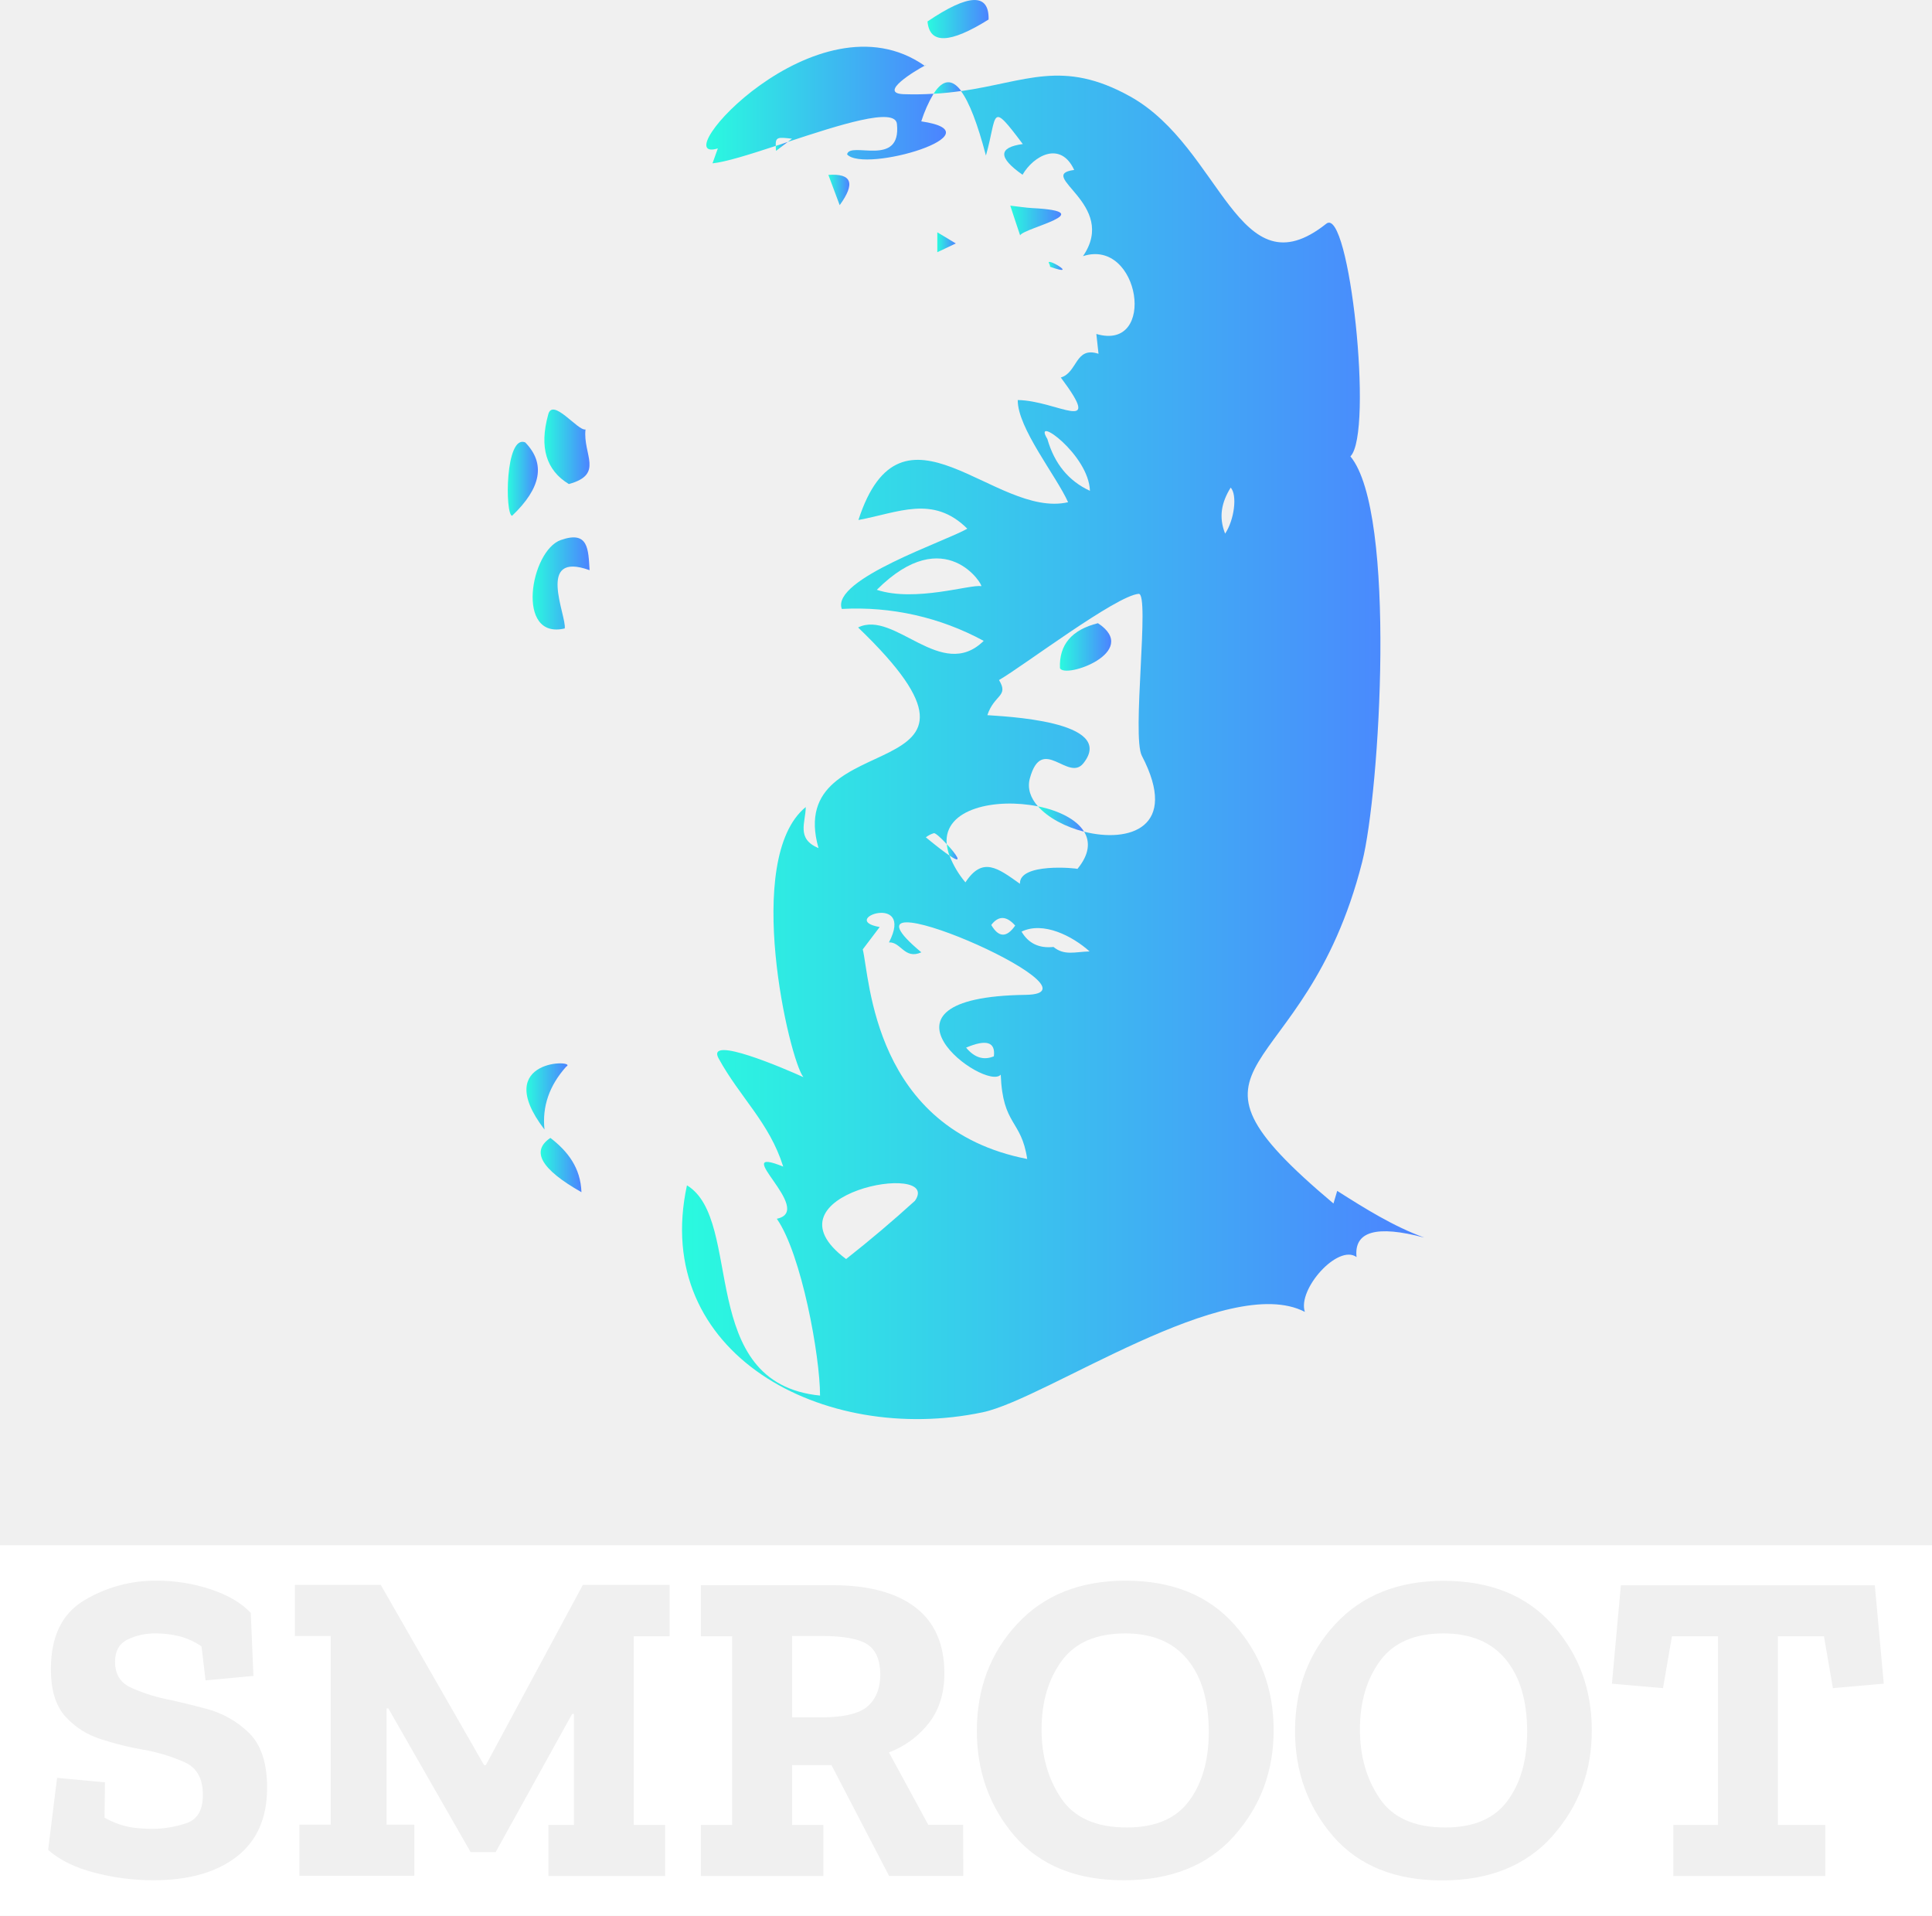
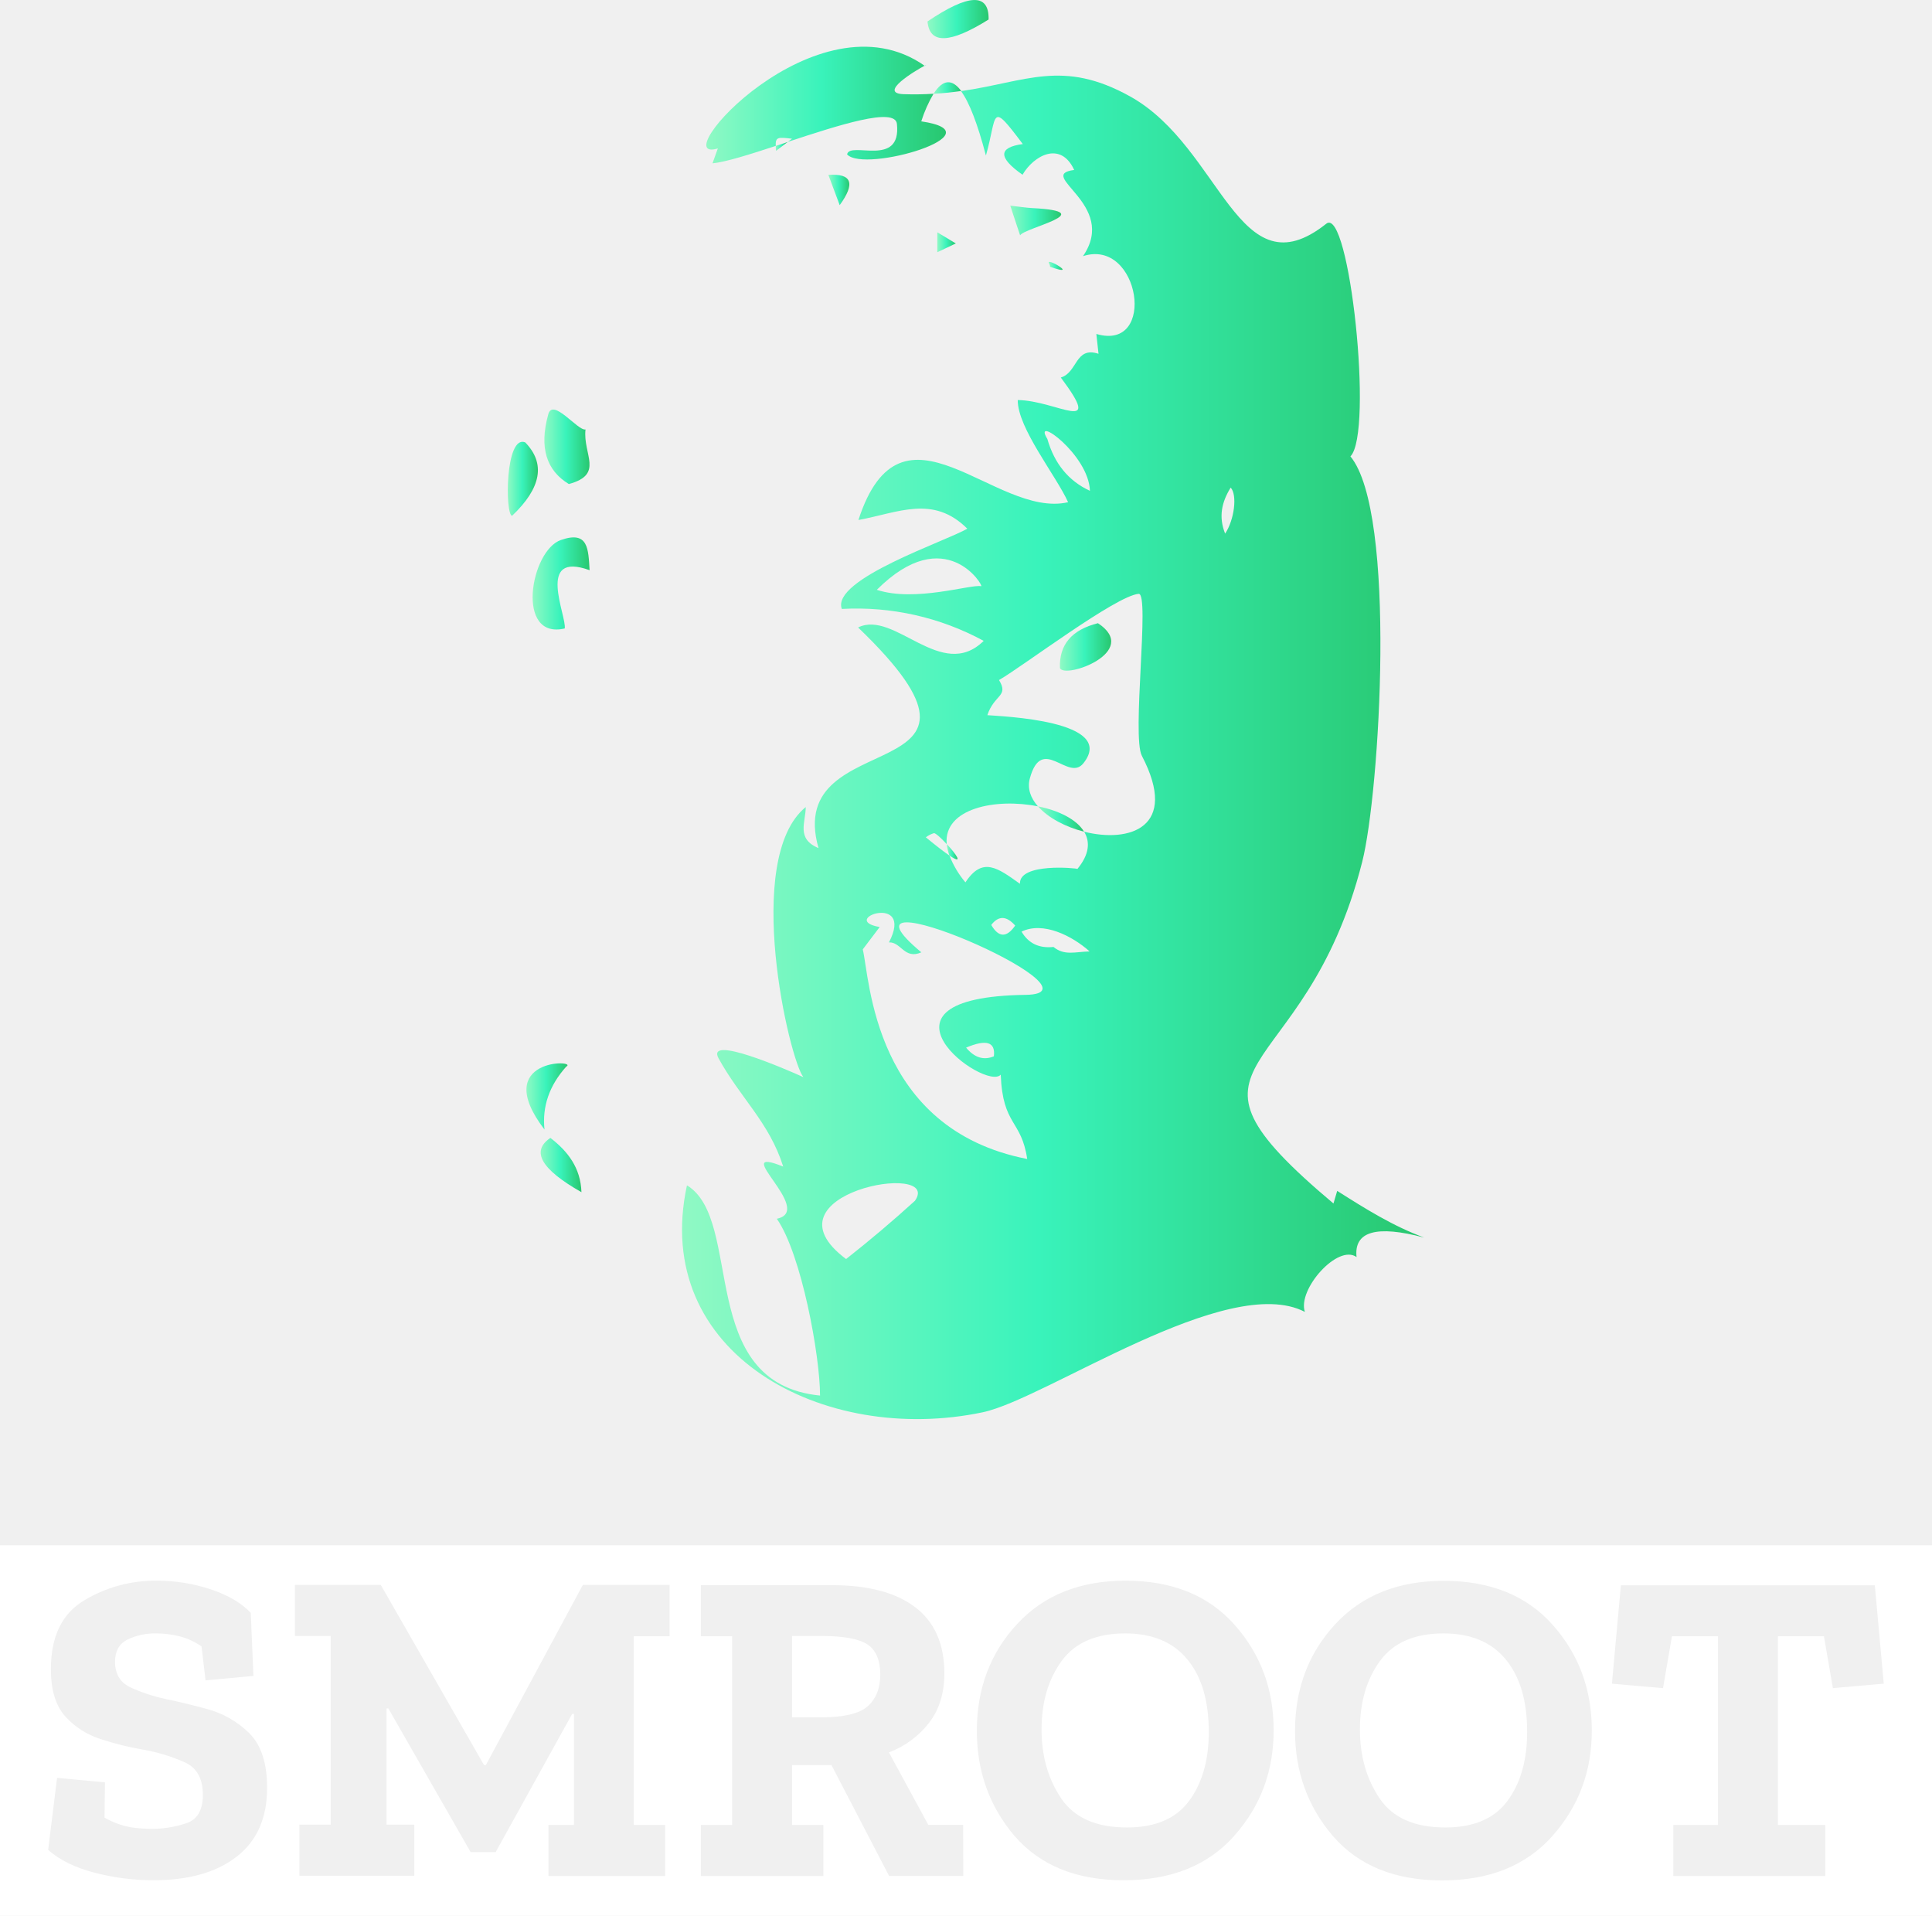
<svg xmlns="http://www.w3.org/2000/svg" xmlns:xlink="http://www.w3.org/1999/xlink" viewBox="0 0 605.2 600.05">
  <defs>
-     <style>.cls-1{fill:url(#Nowa_próbka_gradientu_1);}.cls-2{fill:url(#Nowa_próbka_gradientu_1-2);}.cls-3{fill:url(#Nowa_próbka_gradientu_1-3);}.cls-4{fill:url(#Nowa_próbka_gradientu_1-4);}.cls-5{fill:url(#Nowa_próbka_gradientu_1-5);}.cls-6{fill:url(#Nowa_próbka_gradientu_1-6);}.cls-7{fill:url(#Nowa_próbka_gradientu_1-7);}.cls-8{fill:url(#Nowa_próbka_gradientu_1-8);}.cls-9{fill:url(#Nowa_próbka_gradientu_1-9);}.cls-10{fill:url(#Nowa_próbka_gradientu_1-10);}.cls-11{fill:url(#Nowa_próbka_gradientu_1-11);}.cls-12{fill:url(#Nowa_próbka_gradientu_1-12);}.cls-13{fill:url(#Nowa_próbka_gradientu_1-13);}.cls-14{fill:url(#Nowa_próbka_gradientu_1-14);}.cls-15{fill:url(#Nowa_próbka_gradientu_1-15);}.cls-16{fill:url(#Nowa_próbka_gradientu_1-16);}.cls-17{fill:url(#Nowa_próbka_gradientu_1-17);}.cls-18{fill:url(#Nowa_próbka_gradientu_1-18);}.cls-19{fill:url(#Nowa_próbka_gradientu_1-19);}.cls-20{fill:url(#Nowa_próbka_gradientu_1-20);}.cls-21{fill:url(#Nowa_próbka_gradientu_1-21);}.cls-22{fill:url(#Nowa_próbka_gradientu_1-22);}.cls-23{fill:url(#Nowa_próbka_gradientu_1-23);}.cls-24{fill:url(#Nowa_próbka_gradientu_1-24);}.cls-25{fill:url(#Nowa_próbka_gradientu_1-25);}.cls-26{fill:#fff;}</style>
-     <linearGradient id="Nowa_próbka_gradientu_1" x1="243" y1="45.86" x2="246.75" y2="45.86" gradientUnits="userSpaceOnUse">
-       <stop offset="0" stop-color="#2afadf" />
-       <stop offset="1" stop-color="#4c83ff" />
+     <style>.cls-1{fill:url(#Gradient_bez_nazwy_75);}.cls-2{fill:url(#Gradient_bez_nazwy_75-2);}.cls-3{fill:url(#Gradient_bez_nazwy_75-3);}.cls-4{fill:url(#Gradient_bez_nazwy_75-4);}.cls-5{fill:url(#Gradient_bez_nazwy_75-5);}.cls-6{fill:url(#Gradient_bez_nazwy_75-6);}.cls-7{fill:url(#Gradient_bez_nazwy_75-7);}.cls-8{fill:url(#Gradient_bez_nazwy_75-8);}.cls-9{fill:url(#Gradient_bez_nazwy_75-9);}.cls-10{fill:url(#Gradient_bez_nazwy_75-10);}.cls-11{fill:url(#Gradient_bez_nazwy_75-11);}.cls-12{fill:url(#Gradient_bez_nazwy_75-12);}.cls-13{fill:url(#Gradient_bez_nazwy_75-13);}.cls-14{fill:url(#Gradient_bez_nazwy_75-14);}.cls-15{fill:url(#Gradient_bez_nazwy_75-15);}.cls-16{fill:url(#Gradient_bez_nazwy_75-16);}.cls-17{fill:url(#Gradient_bez_nazwy_75-17);}.cls-18{fill:url(#Gradient_bez_nazwy_75-18);}.cls-19{fill:url(#Gradient_bez_nazwy_75-19);}.cls-20{fill:url(#Gradient_bez_nazwy_75-20);}.cls-21{fill:url(#Gradient_bez_nazwy_75-21);}.cls-22{fill:url(#Gradient_bez_nazwy_75-22);}.cls-23{fill:url(#Gradient_bez_nazwy_75-23);}.cls-24{fill:url(#Gradient_bez_nazwy_75-24);}.cls-25{fill:url(#Gradient_bez_nazwy_75-25);}.cls-26{fill:#fff;}</style>
+     <linearGradient id="Gradient_bez_nazwy_75" x1="243" y1="45.86" x2="246.75" y2="45.86" gradientUnits="userSpaceOnUse">
+       <stop offset="0" stop-color="#90f9c4" />
+       <stop offset="0.48" stop-color="#39f3bb" />
+       <stop offset="1" stop-color="#28c76f" />
    </linearGradient>
-     <linearGradient id="Nowa_próbka_gradientu_1-2" x1="221.27" y1="32.9" x2="296.32" y2="32.9" xlink:href="#Nowa_próbka_gradientu_1" />
-     <linearGradient id="Nowa_próbka_gradientu_1-3" x1="289.63" y1="20.5" x2="290.14" y2="20.5" xlink:href="#Nowa_próbka_gradientu_1" />
-     <linearGradient id="Nowa_próbka_gradientu_1-4" x1="292.43" y1="27.57" x2="301.11" y2="27.57" xlink:href="#Nowa_próbka_gradientu_1" />
-     <linearGradient id="Nowa_próbka_gradientu_1-5" x1="296.58" y1="266.77" x2="299.95" y2="266.77" xlink:href="#Nowa_próbka_gradientu_1" />
-     <linearGradient id="Nowa_próbka_gradientu_1-6" x1="213.67" y1="234.07" x2="446.14" y2="234.07" xlink:href="#Nowa_próbka_gradientu_1" />
-     <linearGradient id="Nowa_próbka_gradientu_1-7" x1="325.16" y1="256.53" x2="339.59" y2="256.53" xlink:href="#Nowa_próbka_gradientu_1" />
-     <linearGradient id="Nowa_próbka_gradientu_1-8" x1="166.85" y1="182.74" x2="184.69" y2="182.74" xlink:href="#Nowa_próbka_gradientu_1" />
-     <linearGradient id="Nowa_próbka_gradientu_1-9" x1="170.53" y1="139.94" x2="184.67" y2="139.94" xlink:href="#Nowa_próbka_gradientu_1" />
-     <linearGradient id="Nowa_próbka_gradientu_1-10" x1="164.91" y1="343.42" x2="177.77" y2="343.42" xlink:href="#Nowa_próbka_gradientu_1" />
-     <linearGradient id="Nowa_próbka_gradientu_1-11" x1="159.06" y1="149.97" x2="168.5" y2="149.97" xlink:href="#Nowa_próbka_gradientu_1" />
-     <linearGradient id="Nowa_próbka_gradientu_1-12" x1="316.47" y1="69.06" x2="332.42" y2="69.06" xlink:href="#Nowa_próbka_gradientu_1" />
-     <linearGradient id="Nowa_próbka_gradientu_1-13" x1="169.37" y1="364.91" x2="182.14" y2="364.91" xlink:href="#Nowa_próbka_gradientu_1" />
-     <linearGradient id="Nowa_próbka_gradientu_1-14" x1="290.54" y1="5.98" x2="309.68" y2="5.98" xlink:href="#Nowa_próbka_gradientu_1" />
-     <linearGradient id="Nowa_próbka_gradientu_1-15" x1="328.51" y1="83.29" x2="332.85" y2="83.29" xlink:href="#Nowa_próbka_gradientu_1" />
-     <linearGradient id="Nowa_próbka_gradientu_1-16" x1="259.49" y1="59.49" x2="266.05" y2="59.49" xlink:href="#Nowa_próbka_gradientu_1" />
-     <linearGradient id="Nowa_próbka_gradientu_1-17" x1="293.61" y1="75.87" x2="299.41" y2="75.87" xlink:href="#Nowa_próbka_gradientu_1" />
-     <linearGradient id="Nowa_próbka_gradientu_1-18" x1="190.11" y1="116.47" x2="190.19" y2="116.47" xlink:href="#Nowa_próbka_gradientu_1" />
-     <linearGradient id="Nowa_próbka_gradientu_1-19" x1="191.2" y1="115.69" x2="191.21" y2="115.69" xlink:href="#Nowa_próbka_gradientu_1" />
-     <linearGradient id="Nowa_próbka_gradientu_1-20" x1="190.42" y1="116.18" x2="190.67" y2="116.18" xlink:href="#Nowa_próbka_gradientu_1" />
-     <linearGradient id="Nowa_próbka_gradientu_1-21" x1="191.21" y1="114.69" x2="193.92" y2="114.69" xlink:href="#Nowa_próbka_gradientu_1" />
-     <linearGradient id="Nowa_próbka_gradientu_1-22" x1="190.67" y1="115.89" x2="191.2" y2="115.89" xlink:href="#Nowa_próbka_gradientu_1" />
-     <linearGradient id="Nowa_próbka_gradientu_1-23" x1="190.19" y1="116.44" x2="190.2" y2="116.44" xlink:href="#Nowa_próbka_gradientu_1" />
-     <linearGradient id="Nowa_próbka_gradientu_1-24" x1="190.2" y1="116.35" x2="190.42" y2="116.35" xlink:href="#Nowa_próbka_gradientu_1" />
-     <linearGradient id="Nowa_próbka_gradientu_1-25" x1="332.01" y1="202.63" x2="348.09" y2="202.63" xlink:href="#Nowa_próbka_gradientu_1" />
+     <linearGradient id="Gradient_bez_nazwy_75-2" x1="221.27" y1="32.9" x2="296.32" y2="32.9" xlink:href="#Gradient_bez_nazwy_75" />
+     <linearGradient id="Gradient_bez_nazwy_75-3" x1="289.63" y1="20.5" x2="290.14" y2="20.5" xlink:href="#Gradient_bez_nazwy_75" />
+     <linearGradient id="Gradient_bez_nazwy_75-4" x1="292.43" y1="27.57" x2="301.11" y2="27.57" xlink:href="#Gradient_bez_nazwy_75" />
+     <linearGradient id="Gradient_bez_nazwy_75-5" x1="296.58" y1="266.77" x2="299.95" y2="266.77" xlink:href="#Gradient_bez_nazwy_75" />
+     <linearGradient id="Gradient_bez_nazwy_75-6" x1="213.67" y1="234.07" x2="446.14" y2="234.07" xlink:href="#Gradient_bez_nazwy_75" />
+     <linearGradient id="Gradient_bez_nazwy_75-7" x1="325.16" y1="256.53" x2="339.59" y2="256.53" xlink:href="#Gradient_bez_nazwy_75" />
+     <linearGradient id="Gradient_bez_nazwy_75-8" x1="166.85" y1="182.74" x2="184.69" y2="182.74" xlink:href="#Gradient_bez_nazwy_75" />
+     <linearGradient id="Gradient_bez_nazwy_75-9" x1="170.53" y1="139.94" x2="184.67" y2="139.94" xlink:href="#Gradient_bez_nazwy_75" />
+     <linearGradient id="Gradient_bez_nazwy_75-10" x1="164.91" y1="343.42" x2="177.77" y2="343.42" xlink:href="#Gradient_bez_nazwy_75" />
+     <linearGradient id="Gradient_bez_nazwy_75-11" x1="159.06" y1="149.97" x2="168.5" y2="149.97" xlink:href="#Gradient_bez_nazwy_75" />
+     <linearGradient id="Gradient_bez_nazwy_75-12" x1="316.47" y1="69.06" x2="332.42" y2="69.06" xlink:href="#Gradient_bez_nazwy_75" />
+     <linearGradient id="Gradient_bez_nazwy_75-13" x1="169.37" y1="364.91" x2="182.14" y2="364.91" xlink:href="#Gradient_bez_nazwy_75" />
+     <linearGradient id="Gradient_bez_nazwy_75-14" x1="290.54" y1="5.98" x2="309.68" y2="5.98" xlink:href="#Gradient_bez_nazwy_75" />
+     <linearGradient id="Gradient_bez_nazwy_75-15" x1="328.51" y1="83.29" x2="332.85" y2="83.29" xlink:href="#Gradient_bez_nazwy_75" />
+     <linearGradient id="Gradient_bez_nazwy_75-16" x1="259.49" y1="59.49" x2="266.05" y2="59.49" xlink:href="#Gradient_bez_nazwy_75" />
+     <linearGradient id="Gradient_bez_nazwy_75-17" x1="293.61" y1="75.87" x2="299.41" y2="75.87" xlink:href="#Gradient_bez_nazwy_75" />
+     <linearGradient id="Gradient_bez_nazwy_75-18" x1="190.11" y1="116.47" x2="190.19" y2="116.47" xlink:href="#Gradient_bez_nazwy_75" />
+     <linearGradient id="Gradient_bez_nazwy_75-19" x1="191.2" y1="115.69" x2="191.21" y2="115.69" xlink:href="#Gradient_bez_nazwy_75" />
+     <linearGradient id="Gradient_bez_nazwy_75-20" x1="190.42" y1="116.18" x2="190.67" y2="116.18" xlink:href="#Gradient_bez_nazwy_75" />
+     <linearGradient id="Gradient_bez_nazwy_75-21" x1="191.21" y1="114.69" x2="193.92" y2="114.69" xlink:href="#Gradient_bez_nazwy_75" />
+     <linearGradient id="Gradient_bez_nazwy_75-22" x1="190.67" y1="115.89" x2="191.2" y2="115.89" xlink:href="#Gradient_bez_nazwy_75" />
+     <linearGradient id="Gradient_bez_nazwy_75-23" x1="190.19" y1="116.44" x2="190.2" y2="116.44" xlink:href="#Gradient_bez_nazwy_75" />
+     <linearGradient id="Gradient_bez_nazwy_75-24" x1="190.2" y1="116.35" x2="190.42" y2="116.35" xlink:href="#Gradient_bez_nazwy_75" />
+     <linearGradient id="Gradient_bez_nazwy_75-25" x1="332.01" y1="202.63" x2="348.09" y2="202.63" xlink:href="#Gradient_bez_nazwy_75" />
  </defs>
  <g id="Warstwa_2" data-name="Warstwa 2">
    <g id="Warstwa_1-2" data-name="Warstwa 1">
      <path class="cls-1" d="M243.09,47.25l3.66-2.78L243,45.7C243,46.15,243.05,46.66,243.09,47.25Z" />
      <path class="cls-2" d="M283.08,29.5c-8.26-.29,3.86-7.5,6.55-8.91-33.67-23.66-82,31.14-64.77,25.9-.87,2.43-1.27,3.57-1.67,4.67,4.16-.42,11.62-2.77,19.81-5.46-.08-2.79.61-2.79,5.09-2.25l-1.34,1c16.14-5.31,33.64-11,34.21-5.65,1.48,13.91-14.78,5.25-15.61,9.56,5.48,6,48.11-6.67,23.24-10.35a42,42,0,0,1,3.84-8.65C289.51,29.55,286.41,29.61,283.08,29.5Z" />
      <path class="cls-3" d="M289.63,20.59l.08.06C290.36,20.25,290.23,20.28,289.63,20.59Z" />
      <path class="cls-4" d="M292.43,29.38c3.08-.18,6-.49,8.68-.88Q296.72,22.61,292.43,29.38Z" />
      <path class="cls-5" d="M296.58,264.38a14.41,14.41,0,0,0,.83,3.59C302.05,271.1,299.47,267.47,296.58,264.38Z" />
      <path class="cls-6" d="M418.88,373c-.59,2-.85,2.88-1.17,3.95-56.45-47.43-9.2-35.23,9-107,5.51-21.68,10.9-109.39-3.69-127,7.3-7.36-.34-78.64-7.56-72.88-27.68,22-32.69-23.85-61.42-39.85-21.18-11.79-32.59-4.59-53-1.68q3.86,5.19,7.8,20.18c3.67-12.91,1.16-17.44,11.55-3.6q-11.58,1.56-.08,9.61c3.48-6,11.92-10.73,16.18-1.5-12.37,1.63,13.95,10.68,2.76,27,17.83-5.8,23.28,30,4.18,24.37.24,2.18.42,3.86.68,6.21-7.37-2.42-6.52,5.89-11.81,7.43,13.72,18.34-1.13,7.22-13.49,7.06-.1,8.73,12.09,23.78,15.77,32-22.9,5.29-52.08-36.2-65.68,5.57,12.52-2.3,23.37-7.95,34.1,2.71-6.15,3.75-42.78,15.83-39.3,25.15a83.45,83.45,0,0,1,44.44,10c-13.22,13-27.95-9.83-39.34-4.2,54.14,52-23.8,29.12-12.4,69.1-7.09-2.92-4-8.12-4-12.85-19.86,16.18-5.1,79.26-.73,84.6-5.65-2.57-30.7-13.39-26.56-5.86,6.79,12.36,15.9,20.08,20.23,33.87-17.64-7.11,10.3,13.79-2,16.34,7.73,11.08,13.54,43,13.54,55.38-39.08-3.87-23.68-54.93-41.69-65.85C203.75,424,258,452.85,307.86,442.34c19.89-4.2,76.65-44,100.89-31.44-2.39-7.06,10.36-21.37,16.19-17.17q-1.28-12.08,21.2-6.1C436.38,384.05,427.61,378.54,418.88,373Zm-3.8-143.83c12.12,4.81,1.52.6,0,0ZM307.35,183.6c-3.32-.65-20.67,5.09-32.69,1.14C296.22,163.2,308.32,183.79,307.35,183.6Zm20.73-46.12c-4.89-7.91,13,4.86,13.34,16.25Q331.42,149.13,328.08,137.48ZM286.61,376.1q-10.46,9.51-21.57,18.25C237.5,373.8,295.43,363.47,286.61,376.1Zm34.66-64.5c-53.07.73-12.51,30.44-7.79,25,.63,16.11,6.46,14,8.29,26.41-48.28-9.43-49.28-56.63-51.51-65.65l5.3-7c-13.28-2.33,11.07-10.94,2.91,4.81,3.77-.2,4.86,5.47,10.14,3.11C256.14,271.22,349.24,311.22,321.27,311.6Zm-9.94,19.25q-4.79,2-8.7-2.72Q312.16,324.1,311.33,330.85Zm-.82-41.14q3.4-4.45,7.5.19Q314,295.68,310.51,289.71ZM330,296.6q-6.76.72-10-4.8c6.76-3.3,15.9,1.33,21.32,6.2C336.72,298.12,333.45,299.4,330,296.6Zm9.61-36.1c1.91,3.17,1.66,7.1-2.11,11.66-.26-.25-18.3-2-18,4.66-7-5-11.73-8.61-17.08-.45a29.89,29.89,0,0,1-5-8.4c-1.56-1.05-3.94-2.86-7.4-5.71a7.64,7.64,0,0,1,2.53-1.3c.48-.09,2.31,1.57,4,3.42-1-11.26,15.47-14.47,28.58-11.82-2.29-2.6-3.39-5.6-2.53-8.75,3.79-13.92,12,1.26,16.78-4.75C350,225.68,313.84,224.38,309.29,224c2.15-6.52,6.81-5.82,3.65-11,7.54-4.35,36.65-26.43,43.75-27,3.57-.27-2.22,44.64,1,50.73C369.48,259.3,353.68,264.07,339.59,260.5Zm44.17-93.34c-2.12-5.3-1.09-9.89,1.73-14.44C387.64,155,386.67,162.81,383.76,167.16Z" />
      <path class="cls-7" d="M325.16,252.56c3.18,3.62,8.66,6.48,14.43,7.94C337.25,256.61,331.61,253.87,325.16,252.56Z" />
      <path class="cls-8" d="M175.68,169.14c-9.54,3.34-14.3,31.35,1.22,27.7.67-3.86-9.2-24.38,7.79-18.25C184.27,172,184.36,166.1,175.68,169.14Z" />
      <path class="cls-9" d="M178.19,151.61c11.14-3.05,4.34-9.19,5.22-17.1-2.37.58-10.44-10.32-11.72-4.53Q167.53,145.16,178.19,151.61Z" />
      <path class="cls-10" d="M170.56,353.79q-1.14-10.82,6.79-19.69C181.53,331.86,153.28,331.21,170.56,353.79Z" />
      <path class="cls-11" d="M164.52,138.56c-6.28-2.55-6.36,22.56-4.12,23Q174.17,148.47,164.52,138.56Z" />
      <path class="cls-12" d="M323.42,65.18c-2.15-.12-4.3-.47-6.95-.77,1,3.16,1.88,5.66,3.08,9.3C320.82,71.32,345.17,66.31,323.42,65.18Z" />
      <path class="cls-13" d="M172.41,356.41q-9.27,6.22,9.73,17C181.88,365.79,177.88,360.61,172.41,356.41Z" />
      <path class="cls-14" d="M309.68,6.11q.27-12.51-19.14.61Q291.5,17.49,309.68,6.11Z" />
      <path class="cls-15" d="M328.65,82.56a2.24,2.24,0,0,1,.3,1C338.6,87,327.12,80.14,328.65,82.56Z" />
      <path class="cls-16" d="M259.49,54.78c1.23,3.29,2.29,6.12,3.54,9.48Q270.5,54,259.49,54.78Z" />
      <path class="cls-17" d="M293.61,79l5.8-2.75-5.8-3.49Z" />
      <path class="cls-18" d="M190.19,116.44Z" />
      <path class="cls-19" d="M191.2,115.7h0Z" />
      <path class="cls-20" d="M190.42,116.27l.25-.18Z" />
      <path class="cls-21" d="M193,114.36l-1.81,1.33Z" />
      <path class="cls-22" d="M190.67,116.09l.53-.39Z" />
      <path class="cls-23" d="M190.19,116.44h0Z" />
      <path class="cls-24" d="M190.2,116.43l.22-.16Z" />
      <path class="cls-25" d="M343.93,195.19q-12.35,3.1-11.9,14.08C333.55,212.75,357.52,204.17,343.93,195.19Z" />
      <path class="cls-26" d="M271.65,515q-4.06-2.58-14.29-2.59h-9.24v25.49h9q10.79,0,14.71-3.5t3.92-9.94Q275.71,517.63,271.65,515Z" />
      <path class="cls-26" d="M352.46,511.61q-13.59,0-19.89,8.62t-6.3,21.49q0,12.46,6.16,21.57t20.59,9.1q13.31,0,19.47-8.33t6.16-21.64q0-14.56-6.72-22.69T352.46,511.61Z" />
      <path class="cls-26" d="M452.17,511.61q-13.57,0-19.88,8.62T426,541.72q0,12.46,6.17,21.57t20.58,9.1q13.31,0,19.47-8.33t6.16-21.64q0-14.56-6.72-22.69T452.17,511.61Z" />
      <path class="cls-26" d="M0,484V600.05H605.2V484ZM74.18,581.5q-9.53,7.43-26.19,7.42a73,73,0,0,1-18.42-2.38q-9.16-2.38-14.49-7.14l2.8-22.55,15,1.4-.14,11.06a26.22,26.22,0,0,0,8.13,3,40.18,40.18,0,0,0,5.74.49,33.35,33.35,0,0,0,12.18-1.89q4.77-1.89,4.76-8.75,0-7.56-5.6-10.15a55.07,55.07,0,0,0-13.16-4,93.14,93.14,0,0,1-13.24-3.3,25.14,25.14,0,0,1-11.13-7.14q-4.48-5-4.48-14.77,0-15.27,10.36-21.5A43.16,43.16,0,0,1,49,495.09a53.34,53.34,0,0,1,17.09,2.73q8.11,2.73,12.46,7.35l.84,19.75-15,1.4-1.26-10.65A21.35,21.35,0,0,0,56,512.45a30.22,30.22,0,0,0-6.93-.84,19.85,19.85,0,0,0-9.31,2q-3.72,2-3.72,6.87c0,3.82,1.59,6.49,4.77,8a53.35,53.35,0,0,0,10.92,3.64q5.59,1.13,13.09,3.15A29.84,29.84,0,0,1,78,542.77q5.67,5.54,5.67,17.16Q83.7,574.08,74.18,581.5Zm135.57-69H198.54v59.1h9.81v16H171.79v-16h8V536.82h-.56L155.27,580.1h-7.85l-25.77-45h-.56v36.41h8.69v16h-36v-16h9.81v-59.1H92.38v-16h26.89l32.36,56.44h.56l30.39-56.44h27.17Zm92,75.07H278.51l-18.06-34.73H248.12v18.76h9.8v16H219.55v-16h9.8v-59.1h-9.8v-16h41.18q16.93,0,26,6.93t9.1,20.66q0,9.24-4.76,15.47a28.73,28.73,0,0,1-12.61,9.32l12.33,22.68h10.92Zm84.8-12.46Q374.17,588.92,352,588.92t-34.18-13.86Q306,561.18,306,542.14q0-19.87,12.61-33.47t34-13.58q21.84,0,34.1,13.79t12.26,33Q399,561.19,386.56,575.06Zm99.72,0q-12.4,13.86-34.53,13.86t-34.17-13.86q-11.91-13.87-11.9-32.92,0-19.87,12.6-33.47t34-13.58q21.85,0,34.11,13.79t12.25,33Q498.67,561.19,486.28,575.06Zm87.88-46.36-2.8-16.25H556.93v59.1h14.85v16H524.16v-16h14v-59.1H523.74l-2.8,16.25-16-1.4,2.8-30.81h79.55l2.8,30.81Z" />
    </g>
  </g>
</svg>
